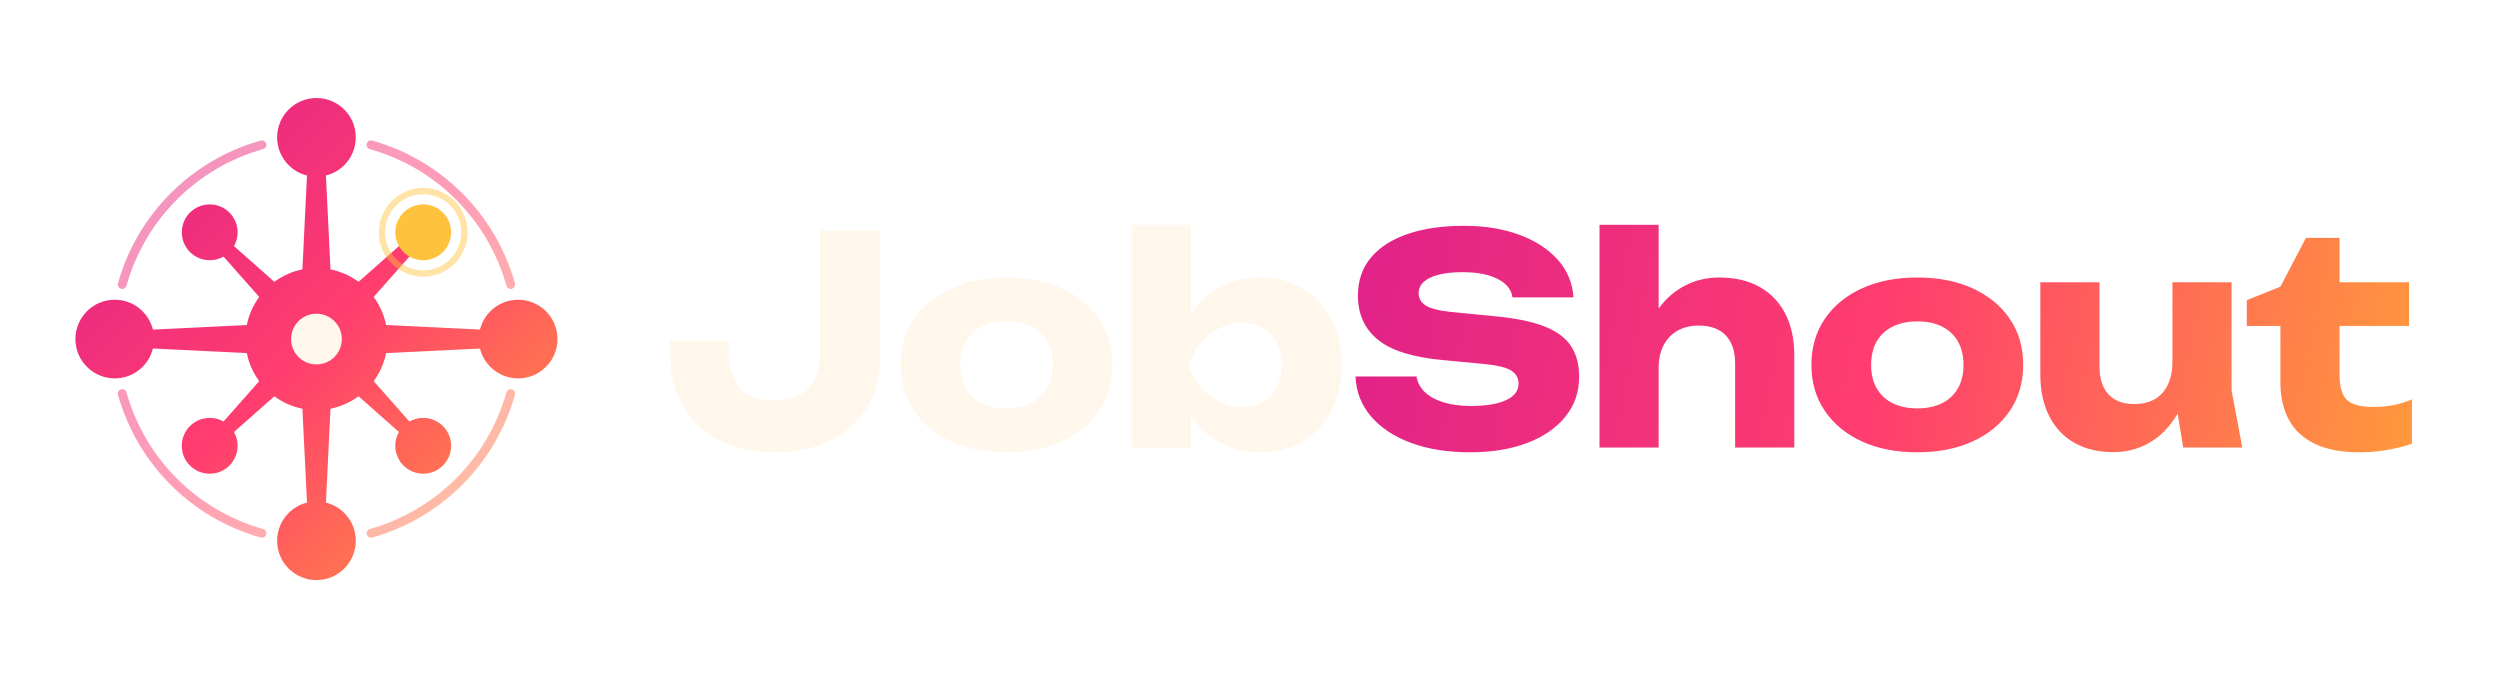
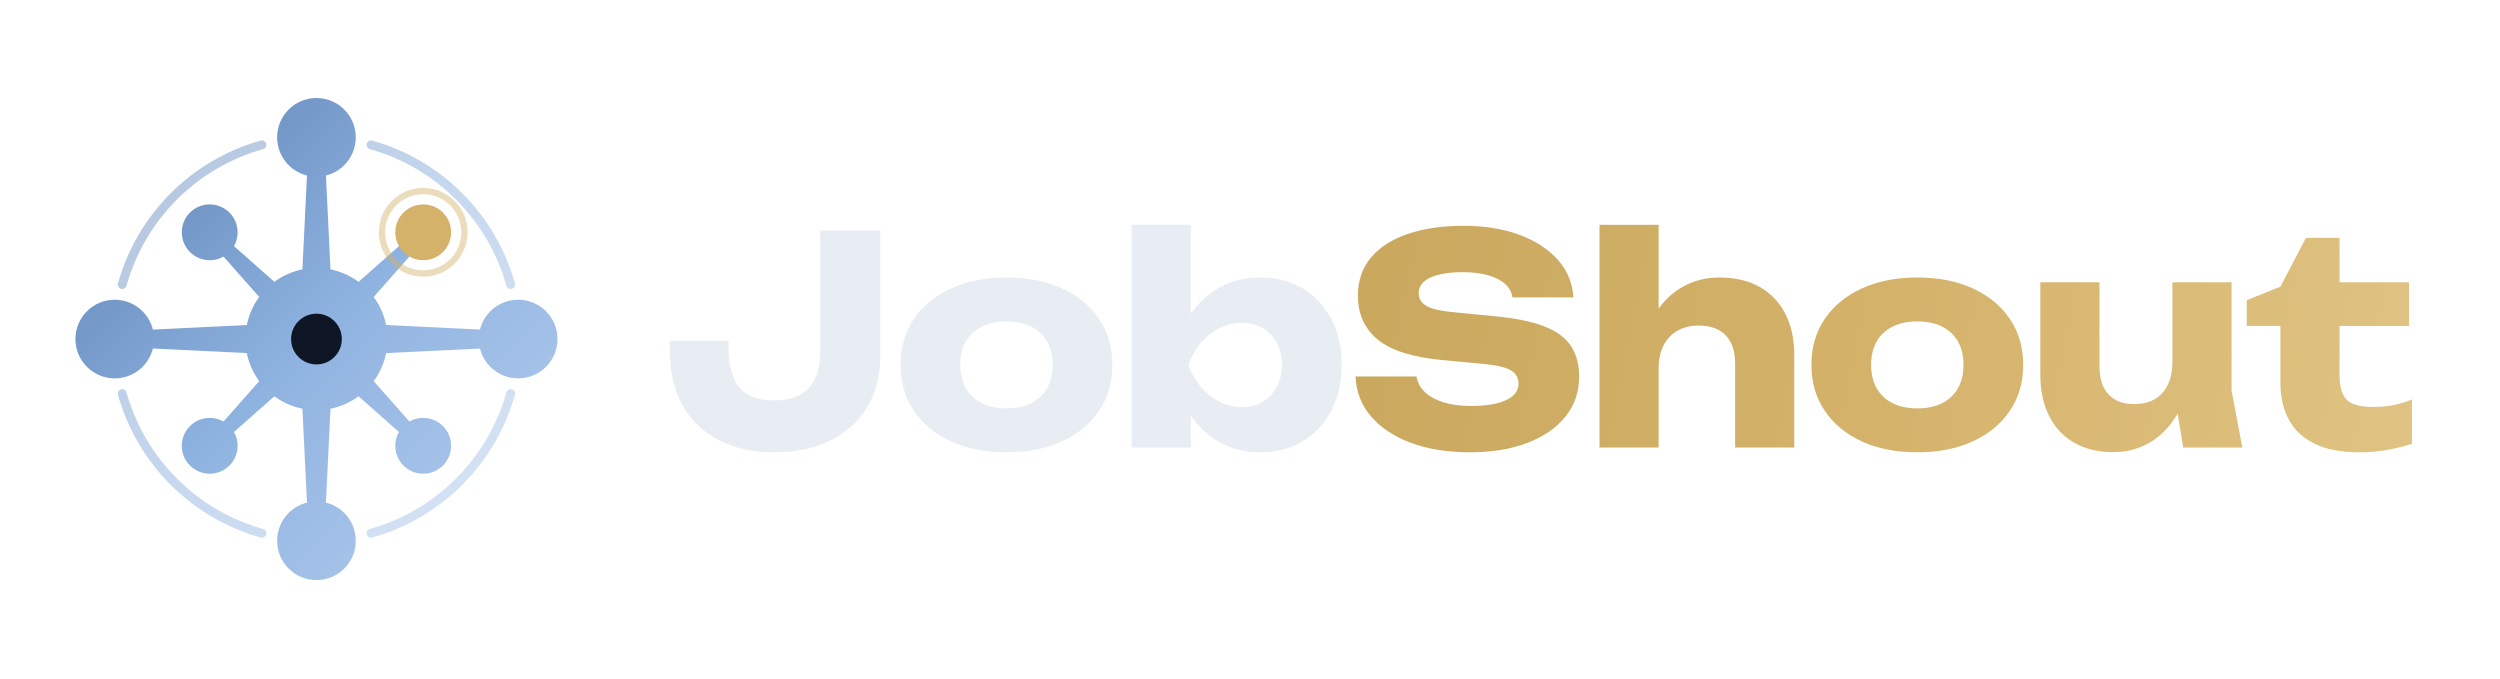
<svg xmlns="http://www.w3.org/2000/svg" viewBox="0 0 1106 300" width="1106" height="300">
  <defs>
    <linearGradient id="shout" gradientUnits="userSpaceOnUse" x1="150" y1="150" x2="874" y2="874">
-       <stop offset="0" stop-color="#E0218A" />
-       <stop offset="0.5" stop-color="#FF3D6E" />
-       <stop offset="1" stop-color="#FF9A3C" />
+       <stop offset="0" stop-color="#5C82B5" />
+       <stop offset="0.5" stop-color="#8FB3E0" />
+       <stop offset="1" stop-color="#B5CDEE" />
    </linearGradient>
    <linearGradient id="sheen" x1="0" y1="0" x2="0" y2="1">
      <stop offset="0" stop-color="#FFFFFF" stop-opacity="0.38" />
      <stop offset="0.5" stop-color="#FFFFFF" stop-opacity="0.04" />
      <stop offset="1" stop-color="#FFFFFF" stop-opacity="0" />
    </linearGradient>
  </defs>
  <g transform="translate(30 40.0) scale(0.28061) translate(-120 -120)">
    <g fill="url(#shout)">
      <path d="M535.0,420.0 L524.0,194.0 L500.0,194.0 L489.0,420.0 Z" />
      <circle cx="512.0" cy="194.0" r="62" />
      <path d="M604.0,535.0 L830.0,524.0 L830.0,500.0 L604.0,489.0 Z" />
      <circle cx="830.0" cy="512.0" r="62" />
      <path d="M489.0,604.0 L500.0,830.0 L524.0,830.0 L535.0,604.0 Z" />
      <circle cx="512.0" cy="830.0" r="62" />
      <path d="M420.0,489.0 L194.0,500.0 L194.0,524.0 L420.0,535.0 Z" />
      <circle cx="194.0" cy="512.0" r="62" />
      <path d="M459.7,434.2 L350.1,337.3 L337.3,350.1 L434.2,459.7 Z" />
      <circle cx="343.7" cy="343.7" r="44" />
      <path d="M564.3,589.8 L673.9,686.7 L686.7,673.9 L589.8,564.3 Z" />
      <circle cx="680.3" cy="680.3" r="44" />
      <path d="M434.2,564.3 L337.3,673.9 L350.1,686.7 L459.7,589.8 Z" />
      <circle cx="343.7" cy="680.3" r="44" />
      <path d="M589.8,459.7 L686.7,350.1 L673.9,337.3 L564.3,434.2 Z" />
      <circle cx="512" cy="512" r="112" />
    </g>
    <path d="M598.0,205.8 A318,318 0 0 1 818.2,426.0 M818.2,598.0 A318,318 0 0 1 598.0,818.2 M426.0,818.2 A318,318 0 0 1 205.8,598.0 M205.8,426.0 A318,318 0 0 1 426.0,205.8" fill="none" stroke="url(#shout)" stroke-width="14" stroke-linecap="round" stroke-opacity="0.5" />
-     <circle cx="512" cy="512" r="40" fill="#FFF7EB" />
-     <circle cx="680.3" cy="343.7" r="65.0" fill="none" stroke="#FFC23D" stroke-width="10" stroke-opacity="0.45" />
-     <circle cx="680.3" cy="343.7" r="44" fill="#FFC23D" />
+     <circle cx="512" cy="512" r="40" fill="#0E1626" />
+     <circle cx="680.3" cy="343.7" r="65.0" fill="none" stroke="#D4B26A" stroke-width="10" stroke-opacity="0.45" />
+     <circle cx="680.3" cy="343.7" r="44" fill="#D4B26A" />
  </g>
  <defs>
    <linearGradient id="shoutText" gradientUnits="userSpaceOnUse" x1="595.056" y1="102.0" x2="1070.448" y2="198.0">
-       <stop offset="0" stop-color="#E0218A" />
-       <stop offset="0.5" stop-color="#FF3D6E" />
-       <stop offset="1" stop-color="#FF9A3C" />
+       <stop offset="0" stop-color="#C9A85E" />
+       <stop offset="0.5" stop-color="#D4B26A" />
+       <stop offset="1" stop-color="#E0C383" />
    </linearGradient>
  </defs>
-   <path fill="#FFF7EB" d="M296.278 150.742H322.288V153.968Q322.288 165.258 326.947 171.21Q331.606 177.162 342.461 177.162Q353.162 177.162 358 171.555Q362.839 165.949 362.839 156.067V102.0H389.411V157.398Q389.411 170.685 383.523 180.298Q377.635 189.91 367.088 195.005Q356.541 200.099 342.461 200.099Q328.662 200.099 318.256 194.826Q307.85 189.552 302.141 179.658Q296.432 169.763 296.432 156.067ZM445.258 200.099Q431.242 200.099 420.707 195.261Q410.173 190.422 404.298 181.681Q398.422 172.939 398.422 161.458Q398.422 149.846 404.298 141.142Q410.173 132.438 420.719 127.6Q431.266 122.762 445.282 122.762Q459.299 122.762 469.833 127.6Q480.368 132.438 486.243 141.132Q492.118 149.825 492.118 161.459Q492.118 172.963 486.243 181.693Q480.368 190.422 469.821 195.261Q459.275 200.099 445.258 200.099ZM445.286 180.669Q451.722 180.669 456.266 178.365Q460.81 176.061 463.255 171.743Q465.699 167.425 465.699 161.469Q465.699 155.402 463.255 151.101Q460.81 146.8 456.266 144.496Q451.722 142.192 445.286 142.192Q438.947 142.192 434.339 144.496Q429.731 146.8 427.286 151.101Q424.841 155.402 424.841 161.43Q424.841 167.459 427.286 171.76Q429.731 176.061 434.339 178.365Q438.947 180.669 445.286 180.669ZM500.643 99.44H526.806V146.135L523.401 152.867V171.299L526.806 177.673V198.0H500.643ZM518.384 161.469Q520.125 149.642 525.411 140.976Q530.697 132.31 538.915 127.536Q547.133 122.762 557.398 122.762Q568.176 122.762 576.291 127.6Q584.406 132.438 588.976 141.142Q593.545 149.846 593.545 161.469Q593.545 172.963 588.976 181.693Q584.406 190.422 576.291 195.261Q568.176 200.099 557.398 200.099Q547.056 200.099 538.877 195.286Q530.697 190.474 525.449 181.782Q520.201 173.091 518.384 161.469ZM567.127 161.469Q567.127 156.016 564.887 151.792Q562.647 147.568 558.666 145.161Q554.685 142.755 549.514 142.755Q544.265 142.755 539.504 145.161Q534.742 147.568 531.184 151.792Q527.625 156.016 525.731 161.469Q527.625 166.922 531.184 171.107Q534.742 175.293 539.504 177.699Q544.265 180.106 549.514 180.106Q554.685 180.106 558.666 177.699Q562.647 175.293 564.887 171.107Q567.127 166.922 567.127 161.469Z" />
+   <path fill="#E8ECF3" d="M296.278 150.742H322.288V153.968Q322.288 165.258 326.947 171.21Q331.606 177.162 342.461 177.162Q353.162 177.162 358 171.555Q362.839 165.949 362.839 156.067V102.0H389.411V157.398Q389.411 170.685 383.523 180.298Q377.635 189.91 367.088 195.005Q356.541 200.099 342.461 200.099Q328.662 200.099 318.256 194.826Q307.85 189.552 302.141 179.658Q296.432 169.763 296.432 156.067ZM445.258 200.099Q431.242 200.099 420.707 195.261Q410.173 190.422 404.298 181.681Q398.422 172.939 398.422 161.458Q398.422 149.846 404.298 141.142Q410.173 132.438 420.719 127.6Q431.266 122.762 445.282 122.762Q459.299 122.762 469.833 127.6Q480.368 132.438 486.243 141.132Q492.118 149.825 492.118 161.459Q492.118 172.963 486.243 181.693Q480.368 190.422 469.821 195.261Q459.275 200.099 445.258 200.099ZM445.286 180.669Q451.722 180.669 456.266 178.365Q460.81 176.061 463.255 171.743Q465.699 167.425 465.699 161.469Q465.699 155.402 463.255 151.101Q460.81 146.8 456.266 144.496Q451.722 142.192 445.286 142.192Q438.947 142.192 434.339 144.496Q429.731 146.8 427.286 151.101Q424.841 155.402 424.841 161.43Q424.841 167.459 427.286 171.76Q429.731 176.061 434.339 178.365Q438.947 180.669 445.286 180.669ZM500.643 99.44H526.806V146.135L523.401 152.867V171.299L526.806 177.673V198.0H500.643ZM518.384 161.469Q520.125 149.642 525.411 140.976Q530.697 132.31 538.915 127.536Q547.133 122.762 557.398 122.762Q568.176 122.762 576.291 127.6Q584.406 132.438 588.976 141.142Q593.545 149.846 593.545 161.469Q593.545 172.963 588.976 181.693Q584.406 190.422 576.291 195.261Q568.176 200.099 557.398 200.099Q547.056 200.099 538.877 195.286Q530.697 190.474 525.449 181.782Q520.201 173.091 518.384 161.469ZM567.127 161.469Q567.127 156.016 564.887 151.792Q562.647 147.568 558.666 145.161Q554.685 142.755 549.514 142.755Q544.265 142.755 539.504 145.161Q534.742 147.568 531.184 151.792Q527.625 156.016 525.731 161.469Q527.625 166.922 531.184 171.107Q534.742 175.293 539.504 177.699Q544.265 180.106 549.514 180.106Q554.685 180.106 558.666 177.699Q562.647 175.293 564.887 171.107Q567.127 166.922 567.127 161.469Z" />
  <path fill="url(#shoutText)" d="M599.69 166.538H626.672Q627.286 170.531 630.358 173.463Q633.43 176.394 638.627 177.994Q643.824 179.594 650.838 179.594Q660.618 179.594 666.211 177.059Q671.805 174.525 671.805 169.686Q671.805 166.051 668.605 163.965Q665.405 161.878 656.317 161.008L638.499 159.318Q618.557 157.552 609.648 150.333Q600.739 143.113 600.739 130.774Q600.739 120.79 606.55 113.904Q612.362 107.018 622.896 103.459Q633.43 99.901 647.562 99.901Q661.411 99.901 672.125 103.856Q682.838 107.811 689.174 114.928Q695.51 122.045 696.099 131.568H669.117Q668.631 128.137 665.904 125.654Q663.178 123.171 658.416 121.789Q653.654 120.406 647.024 120.406Q638.089 120.406 632.854 122.787Q627.619 125.168 627.619 129.75Q627.619 133.104 630.704 135.126Q633.789 137.149 642.006 138.019L661.155 139.888Q674.774 141.143 682.992 144.304Q691.209 147.466 694.909 152.944Q698.608 158.423 698.608 166.666Q698.608 176.726 692.592 184.253Q686.576 191.779 675.709 195.939Q664.841 200.099 650.352 200.099Q635.453 200.099 624.163 195.901Q612.874 191.702 606.461 184.125Q600.048 176.547 599.69 166.538ZM707.619 99.44H733.782V198.0H707.619ZM760.585 122.762Q771.133 122.762 778.531 126.973Q785.929 131.184 789.859 138.877Q793.789 146.57 793.789 157.091V198.0H767.626V160.931Q767.626 152.688 763.466 148.361Q759.306 144.035 751.523 144.035Q746.096 144.035 742.089 146.326Q738.083 148.617 735.933 152.829Q733.782 157.04 733.782 162.826L725.667 158.627Q727.203 146.902 732.169 138.928Q737.136 130.954 744.483 126.858Q751.83 122.762 760.585 122.762ZM848.202 200.099Q834.186 200.099 823.651 195.261Q813.117 190.422 807.242 181.681Q801.366 172.939 801.366 161.458Q801.366 149.846 807.242 141.142Q813.117 132.438 823.663 127.6Q834.21 122.762 848.226 122.762Q862.243 122.762 872.777 127.6Q883.312 132.438 889.187 141.132Q895.062 149.825 895.062 161.459Q895.062 172.963 889.187 181.693Q883.312 190.422 872.765 195.261Q862.219 200.099 848.202 200.099ZM848.23 180.669Q854.666 180.669 859.21 178.365Q863.754 176.061 866.199 171.743Q868.643 167.425 868.643 161.469Q868.643 155.402 866.199 151.101Q863.754 146.8 859.21 144.496Q854.666 142.192 848.23 142.192Q841.891 142.192 837.283 144.496Q832.675 146.8 830.23 151.101Q827.785 155.402 827.785 161.43Q827.785 167.459 830.23 171.76Q832.675 176.061 837.283 178.365Q841.891 180.669 848.23 180.669ZM934.998 200.022Q924.784 200.022 917.539 195.811Q910.294 191.6 906.467 183.882Q902.64 176.163 902.64 165.77V124.861H928.803V161.981Q928.803 170.096 932.758 174.423Q936.713 178.749 944.061 178.749Q949.565 178.749 953.315 176.56Q957.066 174.371 959.075 170.135Q961.085 165.898 961.085 160.035L969.149 164.234Q967.741 175.83 962.864 183.83Q957.987 191.83 950.806 195.926Q943.626 200.022 934.998 200.022ZM965.846 198.0 961.085 168.739V124.861H987.248V172.758L992.009 198.0ZM993.981 144.189V132.797L1008.854 126.832L1020.144 105.226H1035.017V124.861H1065.763V144.189H1035.017V165.795Q1035.017 173.655 1038.192 176.842Q1041.366 180.029 1049.891 180.029Q1055.216 180.029 1059.376 179.12Q1063.536 178.211 1067.043 176.675V196.285Q1063.101 197.718 1056.867 198.909Q1050.633 200.099 1043.926 200.099Q1031.843 200.099 1024.086 196.349Q1016.33 192.598 1012.592 185.661Q1008.854 178.723 1008.854 169.354V144.189Z" />
</svg>
